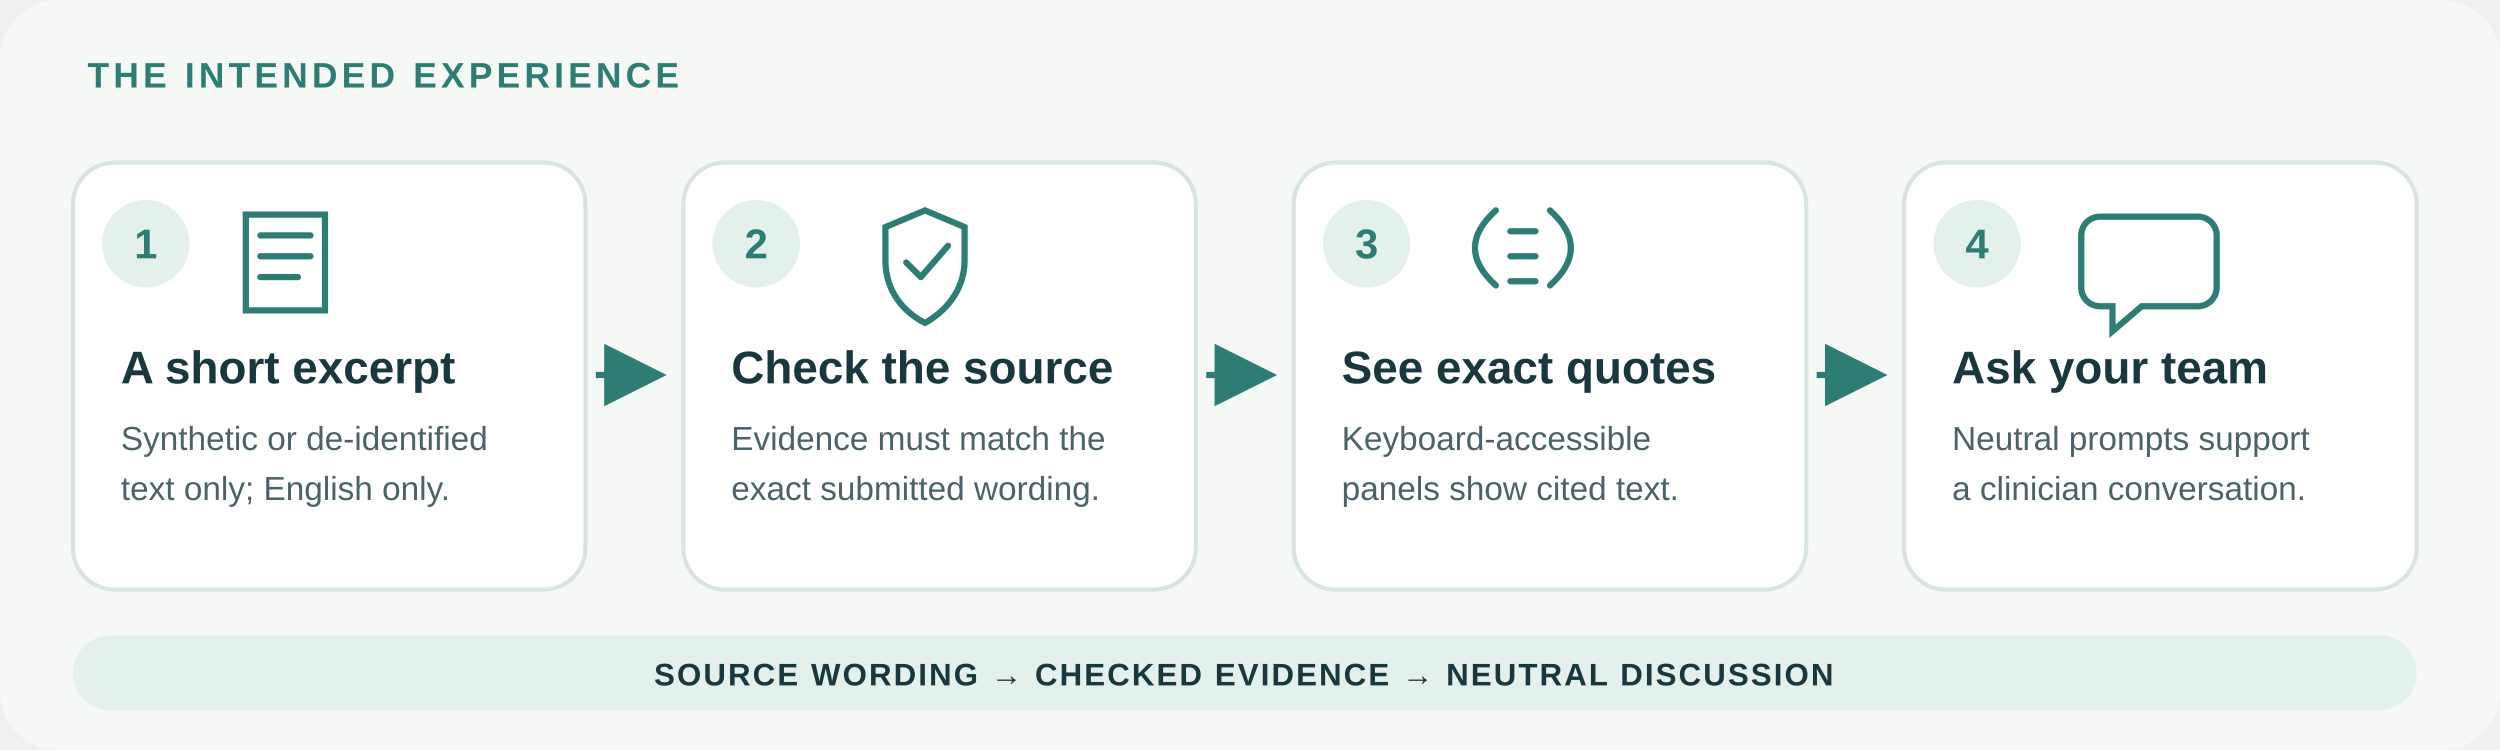
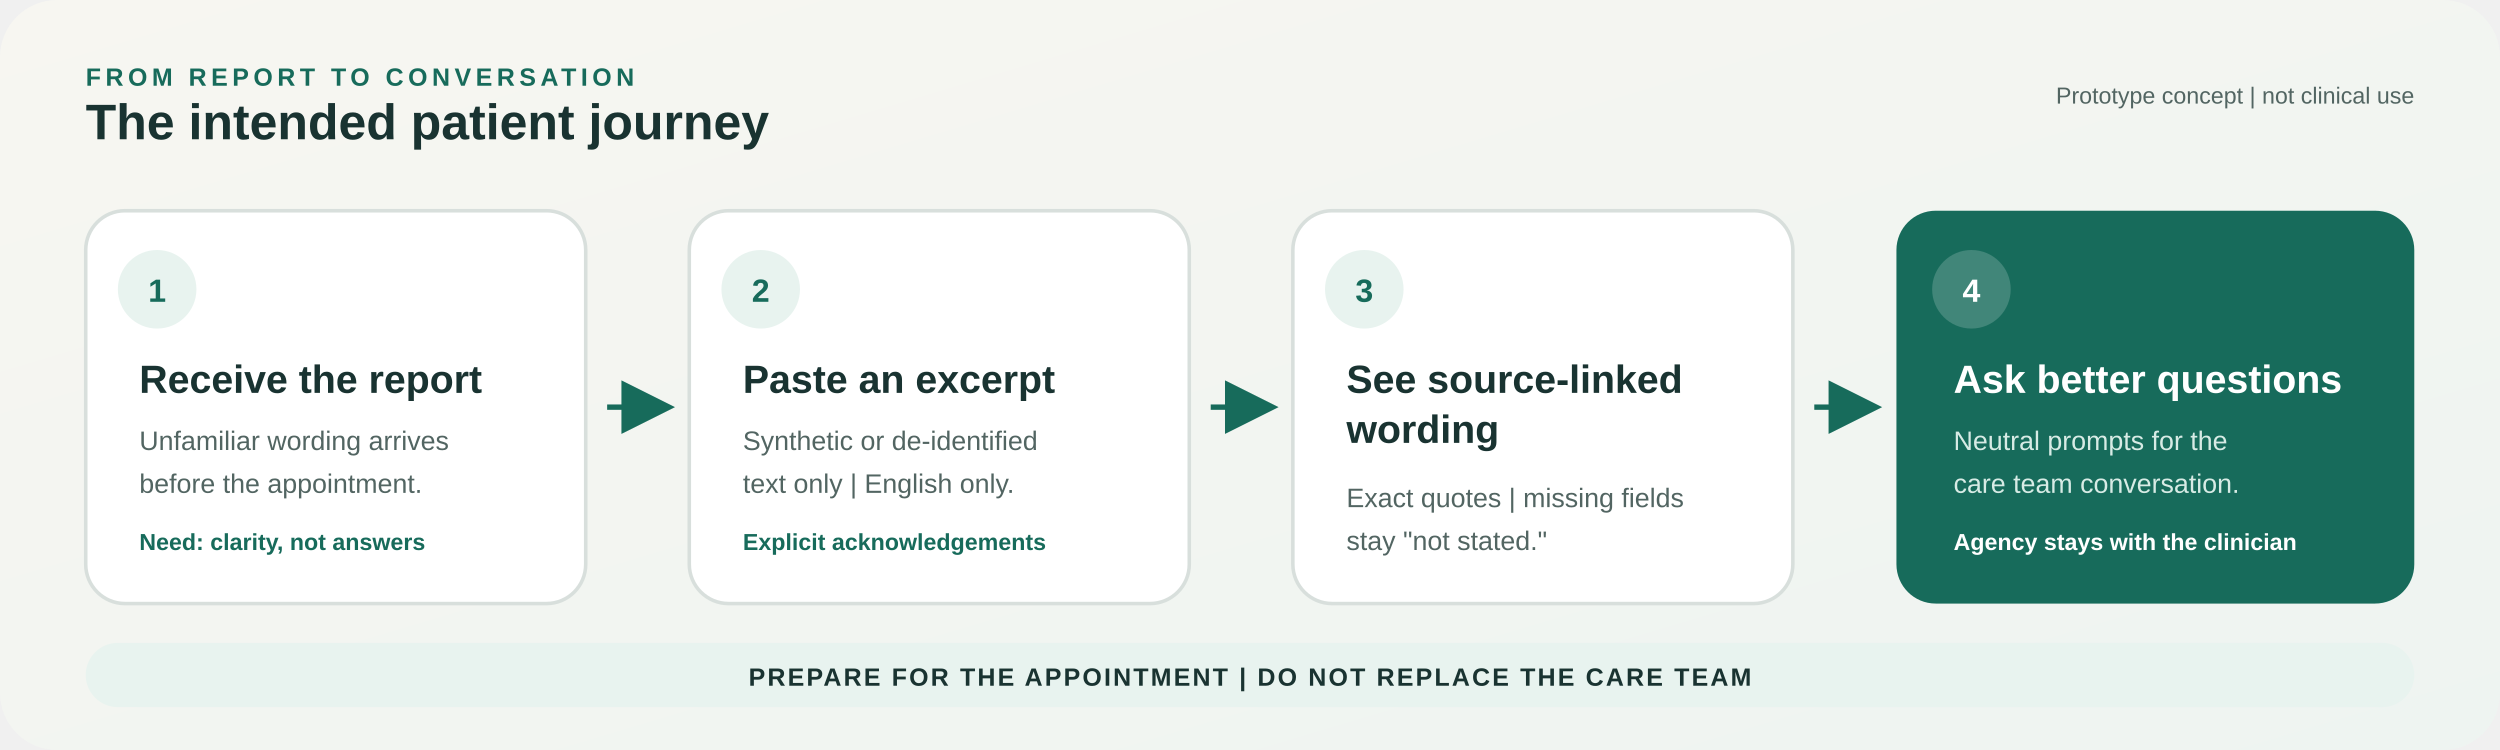
- <svg xmlns="http://www.w3.org/2000/svg" width="1200" height="360" viewBox="0 0 1200 360">
+ <svg xmlns="http://www.w3.org/2000/svg" width="1400" height="420" viewBox="0 0 1400 420">
  <defs>
-     <marker id="arrow" markerWidth="10" markerHeight="10" refX="8" refY="5" orient="auto">
-       <path d="M0,0 L10,5 L0,10 z" fill="#2E7D74" />
+     <marker id="arr" markerWidth="10" markerHeight="10" refX="8" refY="5" orient="auto">
+       <path d="M0,0 L10,5 L0,10 z" fill="#176b5b" />
    </marker>
+     <linearGradient id="paper" x1="0" y1="0" x2="1" y2="1">
+       <stop offset="0%" stop-color="#f7f6f1" />
+       <stop offset="100%" stop-color="#eef4f1" />
+     </linearGradient>
  </defs>
-   <rect width="1200" height="360" rx="28" fill="#F6F8F5" />
-   <text x="42" y="42" font-family="Arial,sans-serif" font-size="17" font-weight="700" letter-spacing="2" fill="#2E7D74">THE INTENDED EXPERIENCE</text>
-   <g font-family="Arial,sans-serif">
-     <rect x="35" y="78" width="246" height="205" rx="20" fill="#FFFFFF" stroke="#D9E3DF" stroke-width="2" />
-     <circle cx="70" cy="117" r="21" fill="#E3F0EC" />
-     <text x="70" y="124" text-anchor="middle" font-size="20" font-weight="700" fill="#2E7D74">1</text>
-     <path d="M118 103 h38 v46 h-38z M125 113 h24 M125 123 h24 M125 133 h18" fill="none" stroke="#2E7D74" stroke-width="3" stroke-linecap="round" />
-     <text x="58" y="184" font-size="22" font-weight="700" fill="#18383E">A short excerpt</text>
-     <text x="58" y="216" font-size="16" fill="#4B6268">Synthetic or de-identified</text>
-     <text x="58" y="240" font-size="16" fill="#4B6268">text only; English only.</text>
-     <path d="M286 180 H314" stroke="#2E7D74" stroke-width="3" marker-end="url(#arrow)" />
-     <rect x="328" y="78" width="246" height="205" rx="20" fill="#FFFFFF" stroke="#D9E3DF" stroke-width="2" />
-     <circle cx="363" cy="117" r="21" fill="#E3F0EC" />
-     <text x="363" y="124" text-anchor="middle" font-size="20" font-weight="700" fill="#2E7D74">2</text>
-     <path d="M425 109 l19 -8 19 8 v16 c0 15 -10 25 -19 30 -10 -5 -19 -15 -19 -30z" fill="none" stroke="#2E7D74" stroke-width="3" />
-     <path d="M435 126 l7 7 13 -15" fill="none" stroke="#2E7D74" stroke-width="3" stroke-linecap="round" stroke-linejoin="round" />
-     <text x="351" y="184" font-size="22" font-weight="700" fill="#18383E">Check the source</text>
-     <text x="351" y="216" font-size="16" fill="#4B6268">Evidence must match the</text>
-     <text x="351" y="240" font-size="16" fill="#4B6268">exact submitted wording.</text>
-     <path d="M579 180 H607" stroke="#2E7D74" stroke-width="3" marker-end="url(#arrow)" />
-     <rect x="621" y="78" width="246" height="205" rx="20" fill="#FFFFFF" stroke="#D9E3DF" stroke-width="2" />
-     <circle cx="656" cy="117" r="21" fill="#E3F0EC" />
-     <text x="656" y="124" text-anchor="middle" font-size="20" font-weight="700" fill="#2E7D74">3</text>
-     <path d="M718 101 q-20 18 0 36 M744 101 q20 18 0 36 M725 111 h12 M725 123 h12 M725 135 h12" fill="none" stroke="#2E7D74" stroke-width="3" stroke-linecap="round" />
-     <text x="644" y="184" font-size="22" font-weight="700" fill="#18383E">See exact quotes</text>
-     <text x="644" y="216" font-size="16" fill="#4B6268">Keyboard-accessible</text>
-     <text x="644" y="240" font-size="16" fill="#4B6268">panels show cited text.</text>
-     <path d="M872 180 H900" stroke="#2E7D74" stroke-width="3" marker-end="url(#arrow)" />
-     <rect x="914" y="78" width="246" height="205" rx="20" fill="#FFFFFF" stroke="#D9E3DF" stroke-width="2" />
-     <circle cx="949" cy="117" r="21" fill="#E3F0EC" />
-     <text x="949" y="124" text-anchor="middle" font-size="20" font-weight="700" fill="#2E7D74">4</text>
-     <path d="M1008 104 h47 a9 9 0 0 1 9 9 v25 a9 9 0 0 1-9 9 h-27 l-14 12 v-12 h-6 a9 9 0 0 1-9-9 v-25 a9 9 0 0 1 9-9z" fill="none" stroke="#2E7D74" stroke-width="3" />
-     <text x="937" y="184" font-size="22" font-weight="700" fill="#18383E">Ask your team</text>
-     <text x="937" y="216" font-size="16" fill="#4B6268">Neutral prompts support</text>
-     <text x="937" y="240" font-size="16" fill="#4B6268">a clinician conversation.</text>
+   <rect width="1400" height="420" rx="32" fill="url(#paper)" />
+   <text x="48" y="48" font-family="Arial, Helvetica, sans-serif" font-size="14" font-weight="700" letter-spacing="2.5" fill="#176b5b">FROM REPORT TO CONVERSATION</text>
+   <text x="48" y="78" font-family="Arial, Helvetica, sans-serif" font-size="28" font-weight="700" fill="#193331">The intended patient journey</text>
+   <text x="1352" y="58" text-anchor="end" font-family="Arial, Helvetica, sans-serif" font-size="13" fill="#526562">Prototype concept  |  not clinical use</text>
+   <g font-family="Arial, Helvetica, sans-serif">
+     <rect x="48" y="118" width="280" height="220" rx="22" fill="#ffffff" stroke="#d8dfdc" stroke-width="2" />
+     <circle cx="88" cy="162" r="22" fill="#e8f3ef" />
+     <text x="88" y="169" text-anchor="middle" font-size="18" font-weight="700" fill="#176b5b">1</text>
+     <text x="78" y="220" font-size="22" font-weight="700" fill="#193331">Receive the report</text>
+     <text x="78" y="252" font-size="15" fill="#526562">Unfamiliar wording arrives</text>
+     <text x="78" y="276" font-size="15" fill="#526562">before the appointment.</text>
+     <text x="78" y="308" font-size="13" fill="#176b5b" font-weight="700">Need: clarity, not answers</text>
+     <path d="M340 228 H372" stroke="#176b5b" stroke-width="3" marker-end="url(#arr)" />
+     <rect x="386" y="118" width="280" height="220" rx="22" fill="#ffffff" stroke="#d8dfdc" stroke-width="2" />
+     <circle cx="426" cy="162" r="22" fill="#e8f3ef" />
+     <text x="426" y="169" text-anchor="middle" font-size="18" font-weight="700" fill="#176b5b">2</text>
+     <text x="416" y="220" font-size="22" font-weight="700" fill="#193331">Paste an excerpt</text>
+     <text x="416" y="252" font-size="15" fill="#526562">Synthetic or de-identified</text>
+     <text x="416" y="276" font-size="15" fill="#526562">text only  |  English only.</text>
+     <text x="416" y="308" font-size="13" fill="#176b5b" font-weight="700">Explicit acknowledgements</text>
+     <path d="M678 228 H710" stroke="#176b5b" stroke-width="3" marker-end="url(#arr)" />
+     <rect x="724" y="118" width="280" height="220" rx="22" fill="#ffffff" stroke="#d8dfdc" stroke-width="2" />
+     <circle cx="764" cy="162" r="22" fill="#e8f3ef" />
+     <text x="764" y="169" text-anchor="middle" font-size="18" font-weight="700" fill="#176b5b">3</text>
+     <text x="754" y="220" font-size="22" font-weight="700" fill="#193331">See source-linked</text>
+     <text x="754" y="248" font-size="22" font-weight="700" fill="#193331">wording</text>
+     <text x="754" y="284" font-size="15" fill="#526562">Exact quotes  |  missing fields</text>
+     <text x="754" y="308" font-size="15" fill="#526562">stay "not stated."</text>
+     <path d="M1016 228 H1048" stroke="#176b5b" stroke-width="3" marker-end="url(#arr)" />
+     <rect x="1062" y="118" width="290" height="220" rx="22" fill="#176b5b" />
+     <circle cx="1104" cy="162" r="22" fill="rgba(255,255,255,0.18)" />
+     <text x="1104" y="169" text-anchor="middle" font-size="18" font-weight="700" fill="#ffffff">4</text>
+     <text x="1094" y="220" font-size="22" font-weight="700" fill="#ffffff">Ask better questions</text>
+     <text x="1094" y="252" font-size="15" fill="#d7ebe5">Neutral prompts for the</text>
+     <text x="1094" y="276" font-size="15" fill="#d7ebe5">care team conversation.</text>
+     <text x="1094" y="308" font-size="13" fill="#ffffff" font-weight="700">Agency stays with the clinician</text>
  </g>
-   <rect x="35" y="305" width="1125" height="36" rx="18" fill="#E3F0EC" />
-   <text x="597" y="329" text-anchor="middle" font-family="Arial,sans-serif" font-size="15" font-weight="700" letter-spacing="1" fill="#18383E">SOURCE WORDING  →  CHECKED EVIDENCE  →  NEUTRAL DISCUSSION</text>
+   <rect x="48" y="360" width="1304" height="36" rx="18" fill="#e8f3ef" />
+   <text x="700" y="384" text-anchor="middle" font-family="Arial, Helvetica, sans-serif" font-size="14" font-weight="700" letter-spacing="1.2" fill="#193331">PREPARE FOR THE APPOINTMENT   |   DO NOT REPLACE THE CARE TEAM</text>
</svg>
